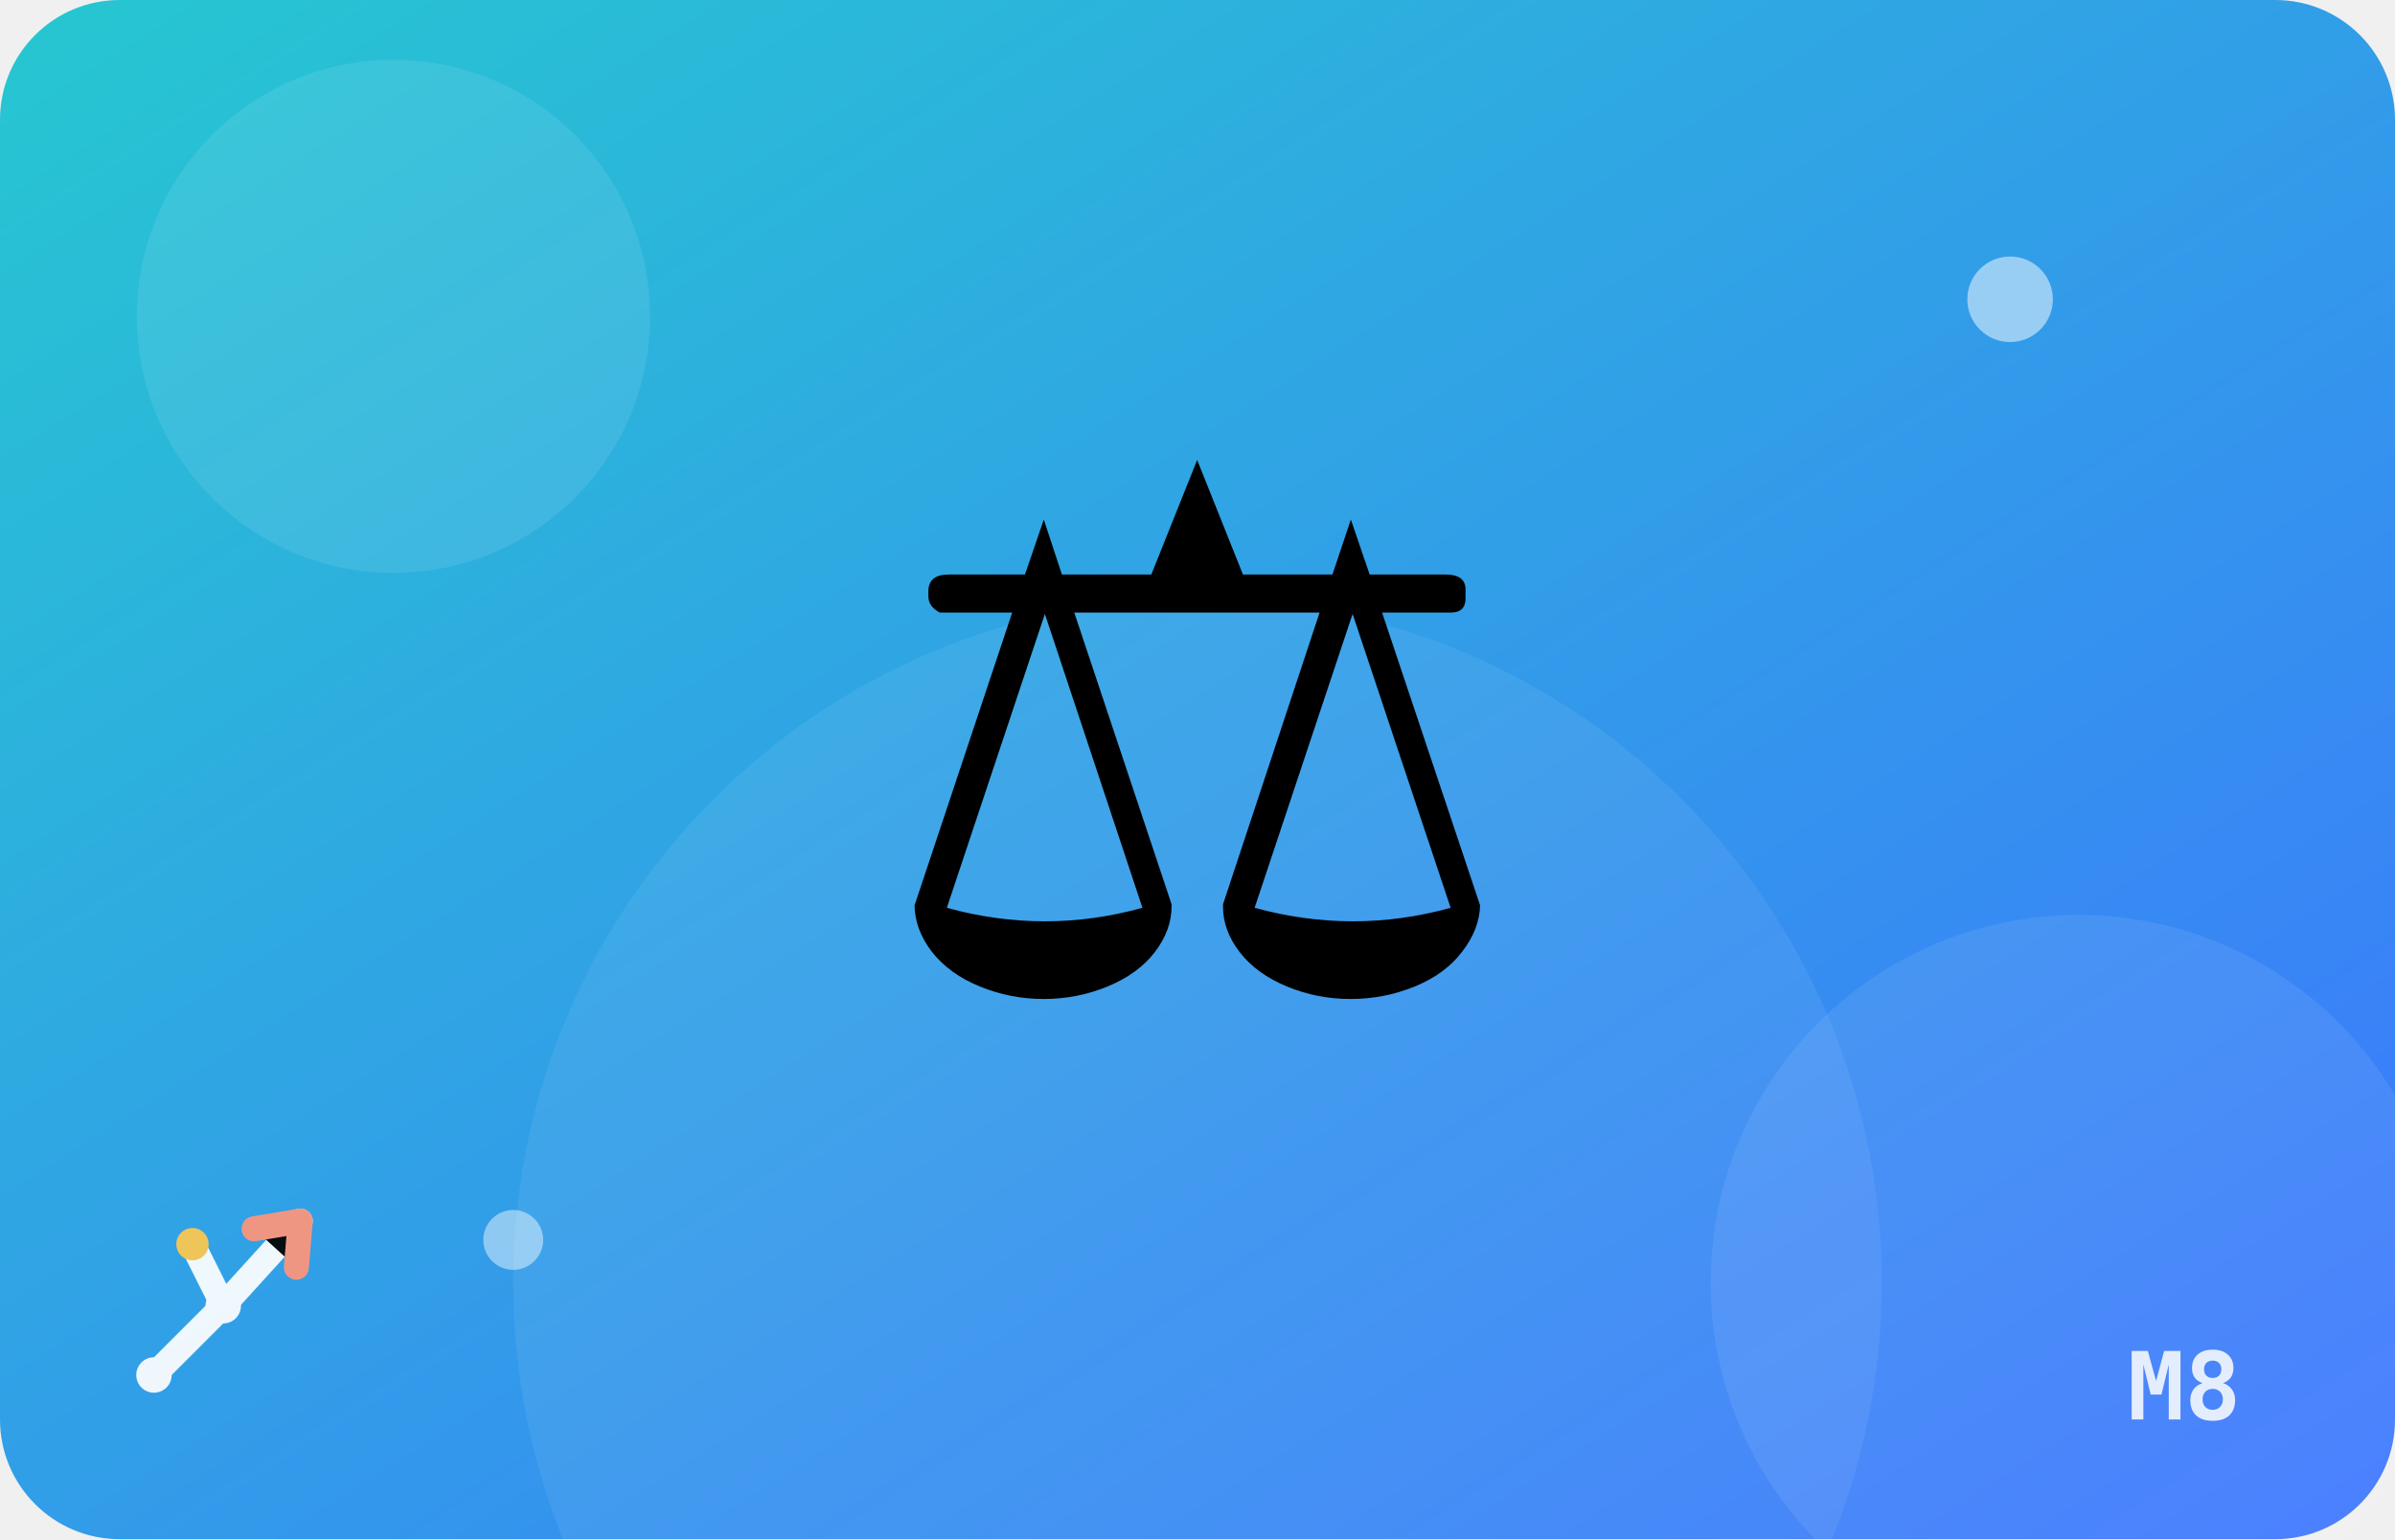
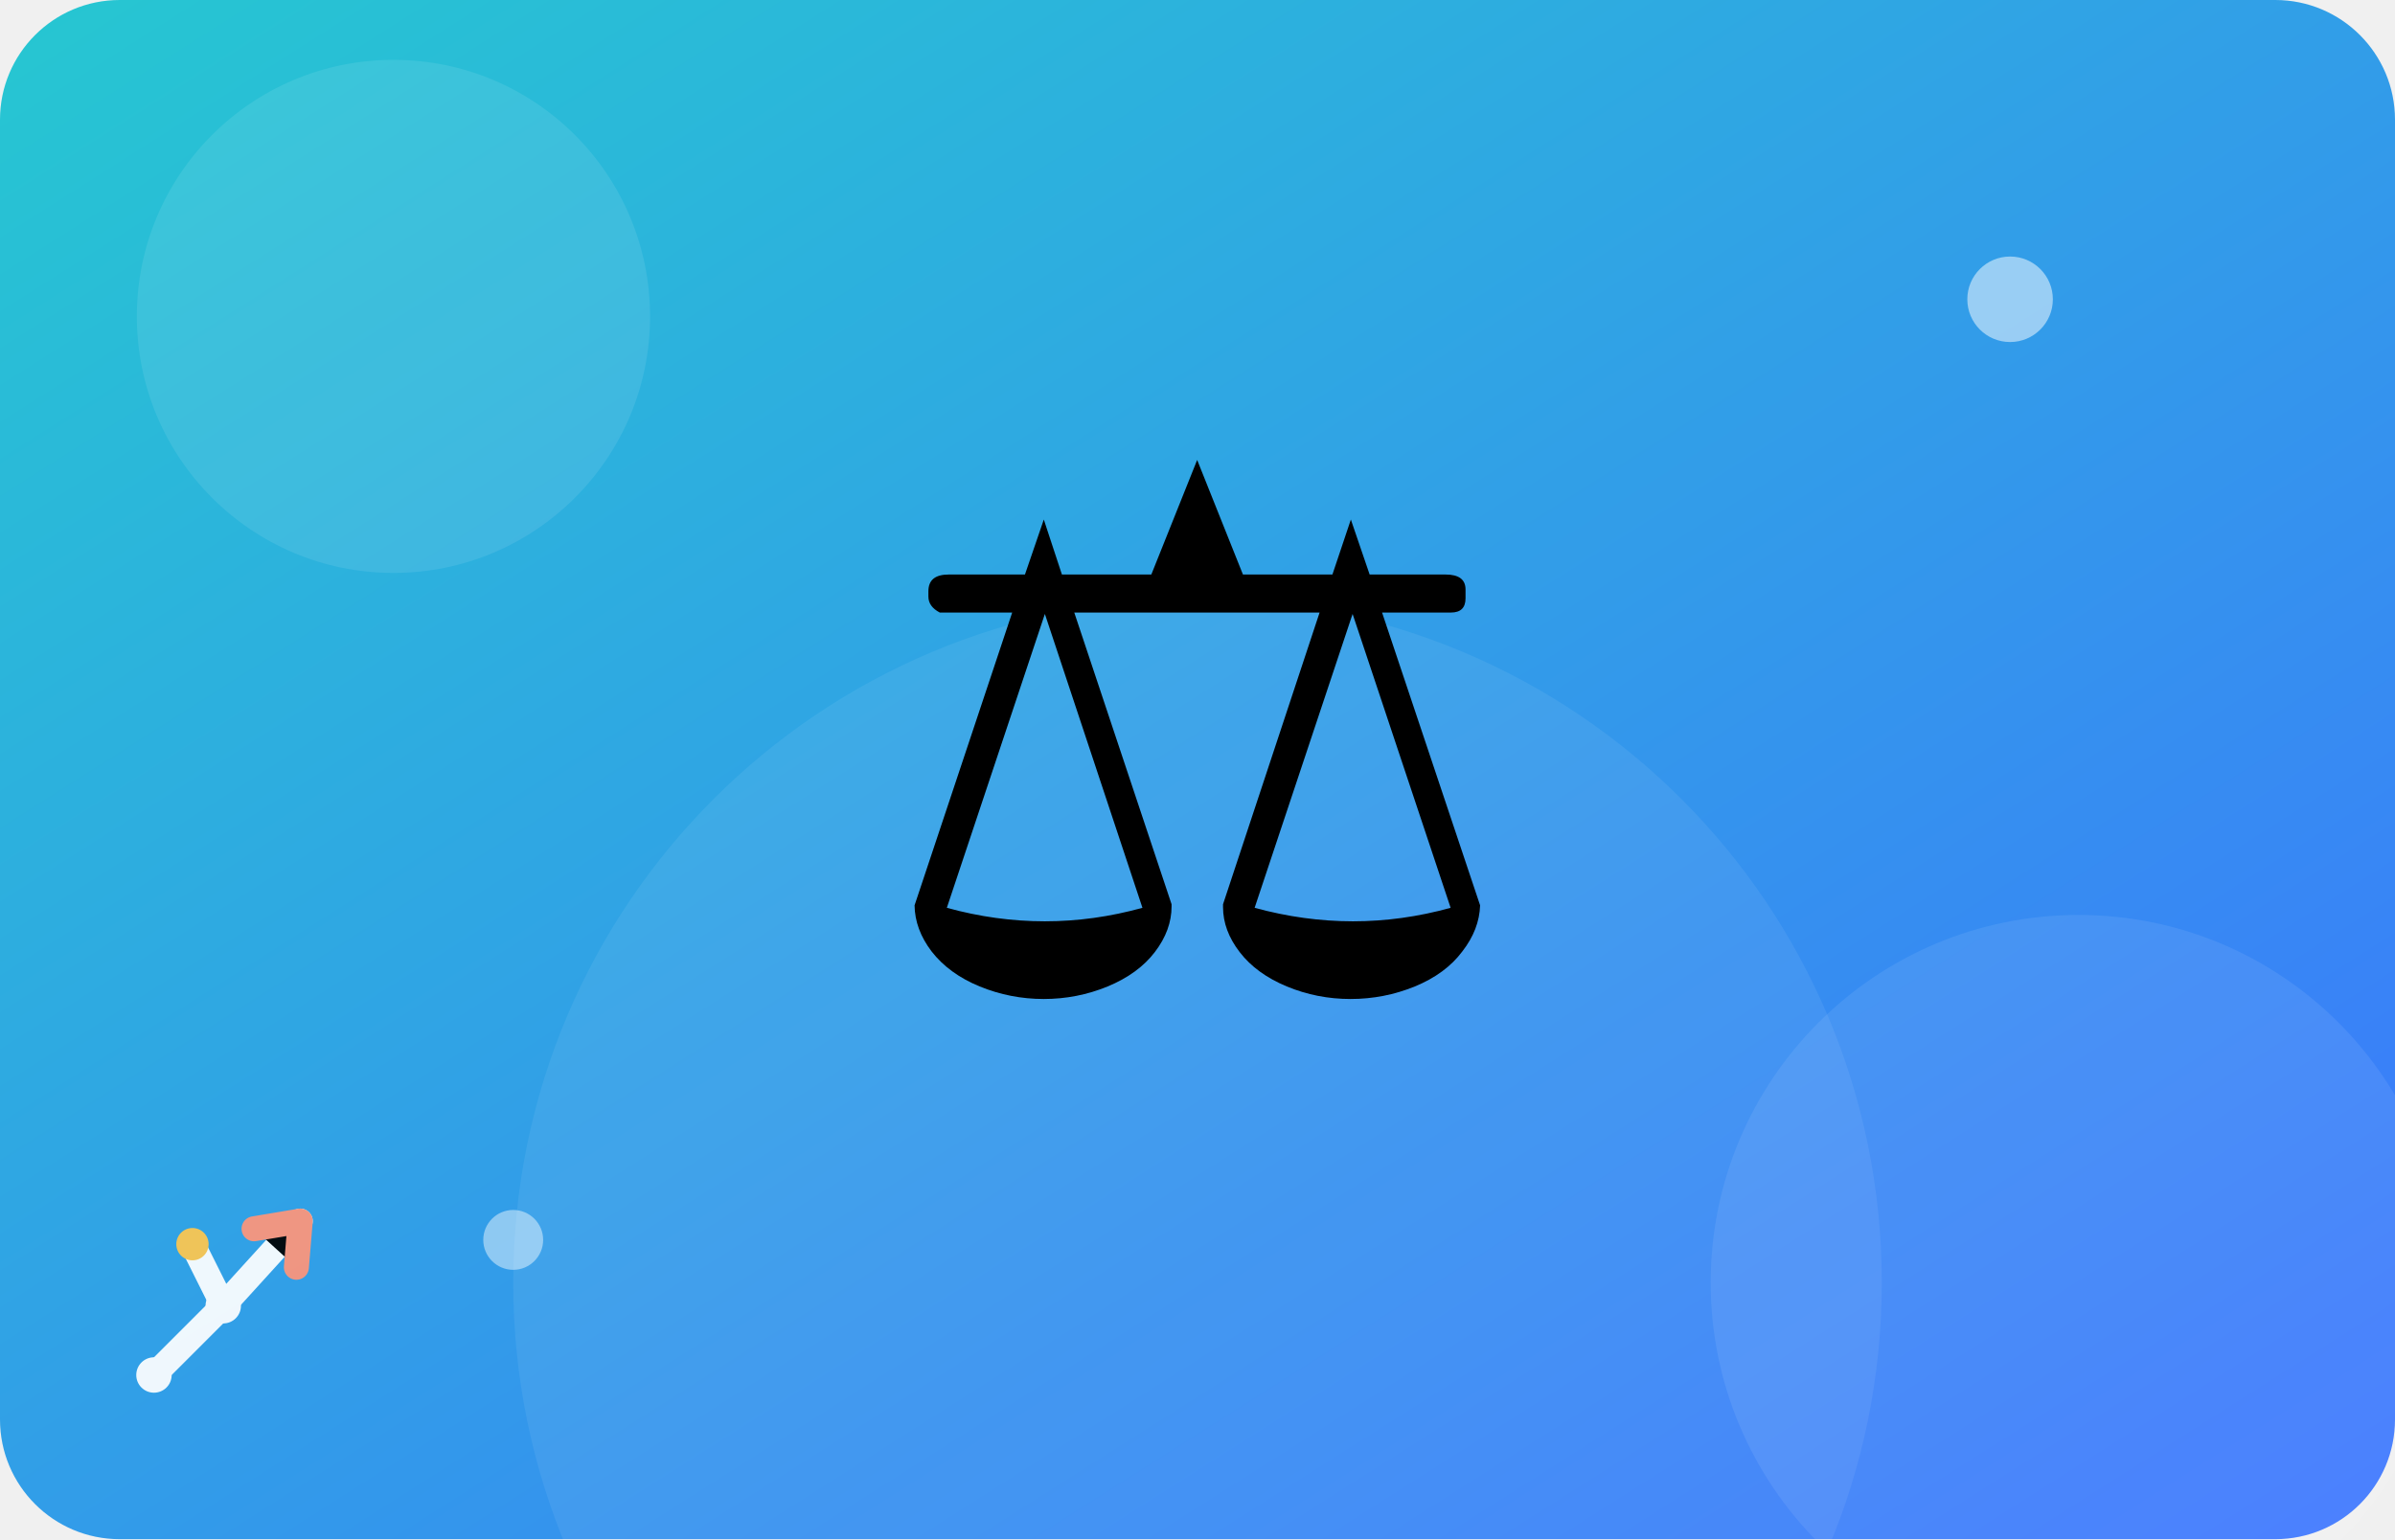
<svg xmlns="http://www.w3.org/2000/svg" viewBox="0 0 560 360" role="img" aria-label="Mission 8">
  <defs>
    <linearGradient id="g8" x1="0" y1="0" x2="1" y2="1">
      <stop offset="0" stop-color="#26C7D1" />
      <stop offset="1" stop-color="#3D74FF" />
    </linearGradient>
  </defs>
  <rect width="560" height="360" rx="28" fill="url(#g8)" />
  <circle cx="92" cy="74" r="60" fill="#fff" opacity="0.09" />
  <circle cx="486" cy="300" r="86" fill="#fff" opacity="0.08" />
  <circle cx="470" cy="70" r="10" fill="#fff" opacity="0.5" />
  <circle cx="120" cy="290" r="7" fill="#fff" opacity="0.45" />
  <circle cx="280" cy="300" r="160" fill="#fff" opacity="0.07" />
  <text x="280" y="232" font-size="170" text-anchor="middle">⚖️</text>
-   <text x="524" y="332" font-family="'JetBrains Mono',monospace" font-size="22" font-weight="600" text-anchor="end" fill="#fff" opacity="0.85">M8</text>
  <g transform="translate(36,300) scale(0.9)" opacity="0.92">
    <path d="M0 24 L18 6" stroke="#fff" stroke-width="6.5" stroke-linecap="round" />
    <path d="M18 6 L10 -10" stroke="#fff" stroke-width="6.5" stroke-linecap="round" />
    <path d="M18 6 L38 -16" stroke="#fff" stroke-width="6.5" stroke-linecap="round" />
    <path d="M37 -4 L38 -16 L26 -14" stroke="#FF9579" stroke-width="6.5" stroke-linecap="round" stroke-linejoin="round" />
    <circle cx="0" cy="24" r="4.6" fill="#fff" />
    <circle cx="18" cy="6" r="4.6" fill="#fff" />
    <circle cx="10" cy="-10" r="4.2" fill="#FFC74D" />
  </g>
</svg>
